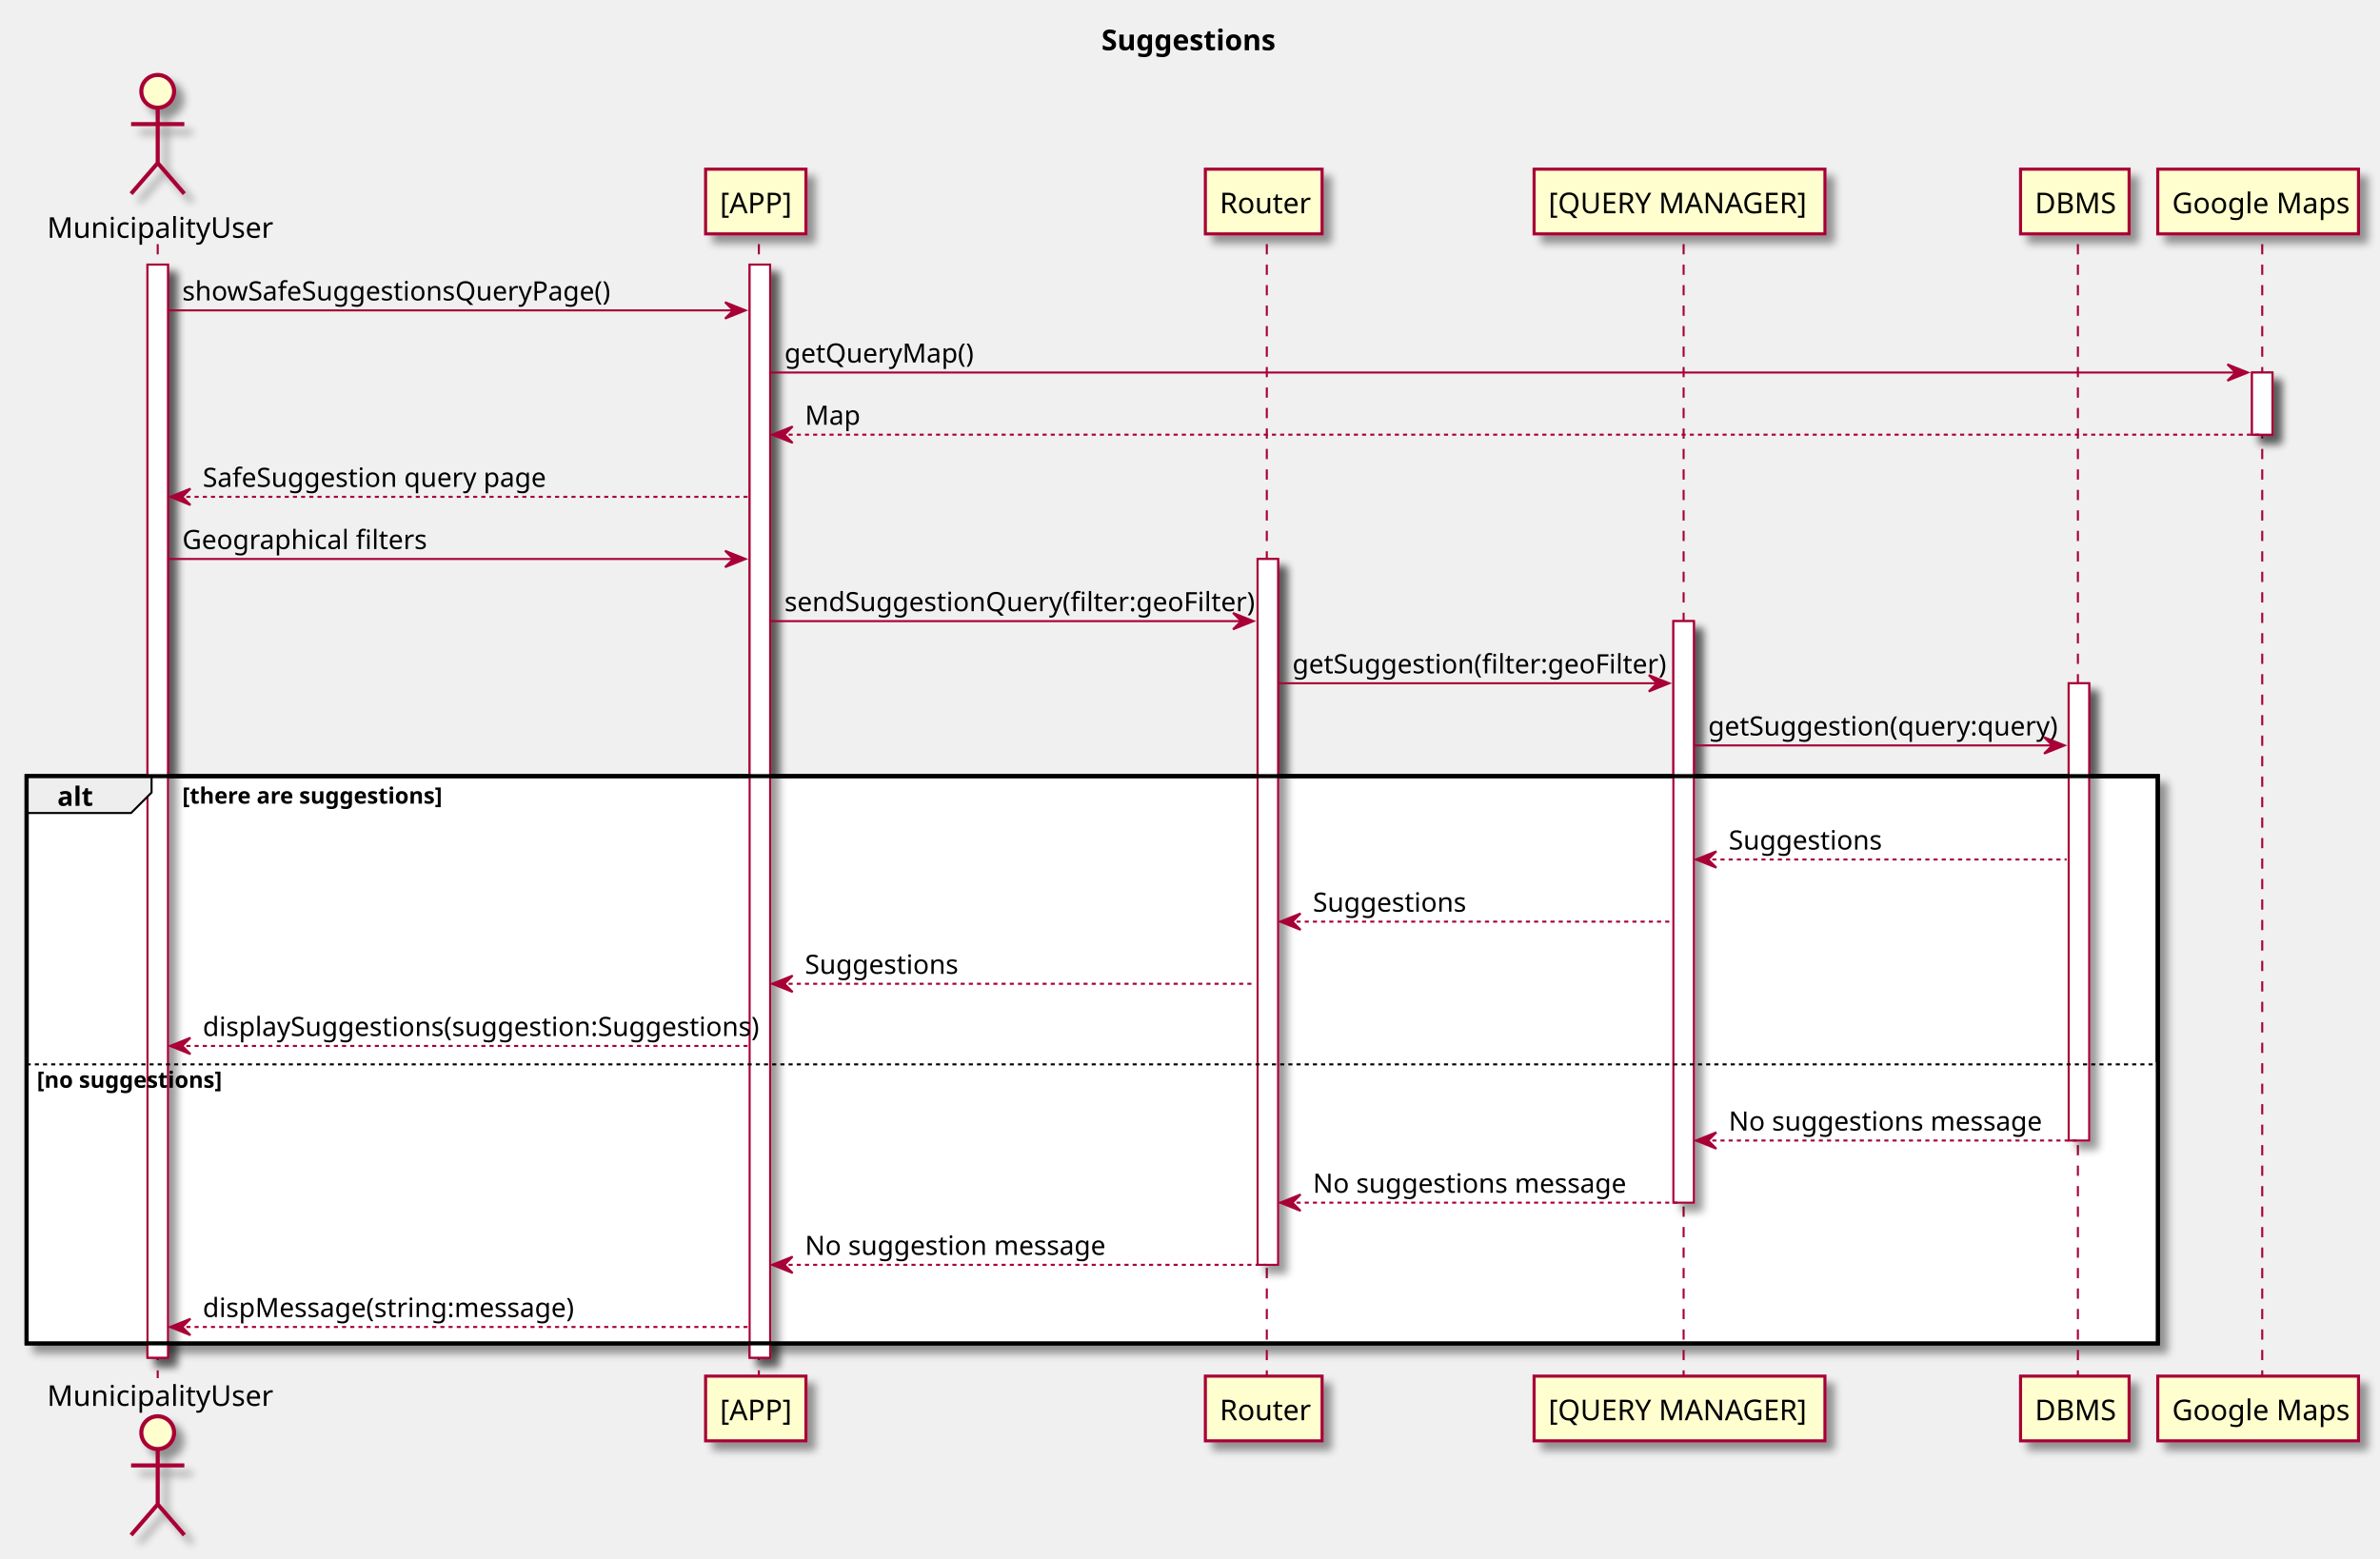
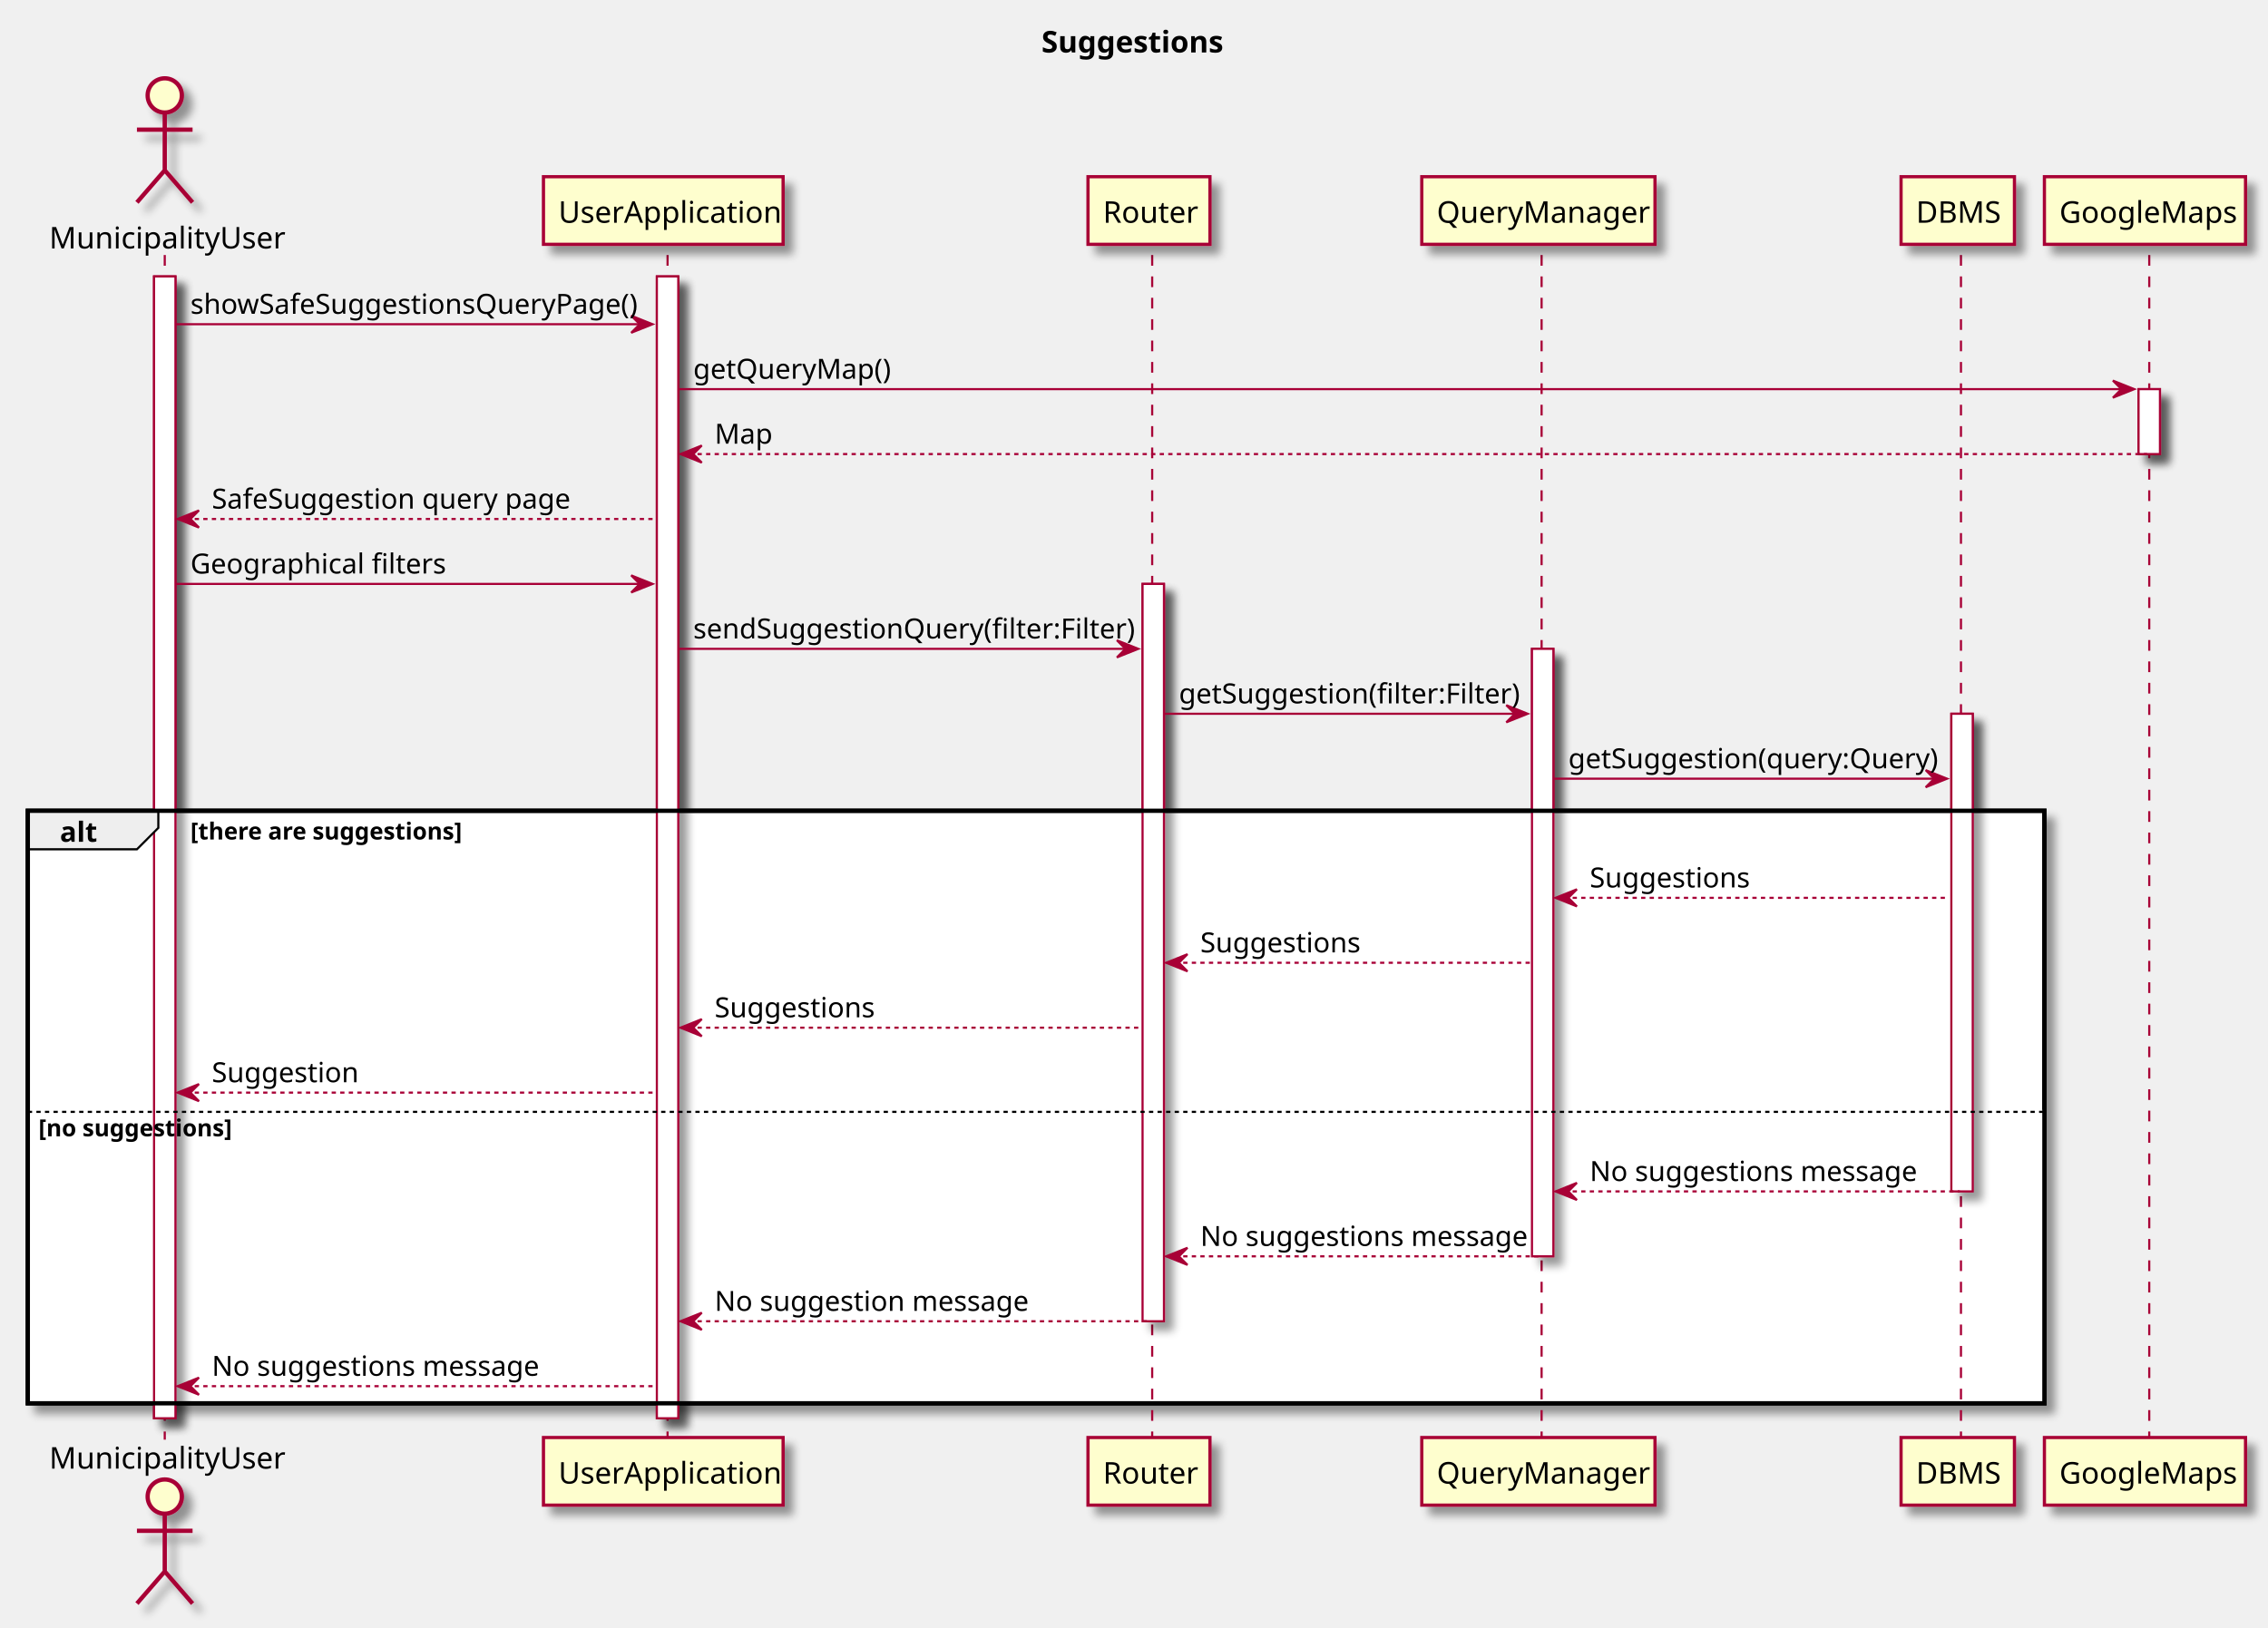
- <svg xmlns="http://www.w3.org/2000/svg" contentScriptType="application/ecmascript" contentStyleType="text/css" height="761px" preserveAspectRatio="none" style="width:1162px;height:761px;" version="1.1" viewBox="0 0 1162 761" width="1162px" zoomAndPan="magnify">
+ <svg xmlns="http://www.w3.org/2000/svg" contentScriptType="application/ecmascript" contentStyleType="text/css" height="761px" preserveAspectRatio="none" style="width:1060px;height:761px;" version="1.1" viewBox="0 0 1060 761" width="1060px" zoomAndPan="magnify">
  <defs>
-     <filter height="300%" id="f1om65harhmuj8" width="300%" x="-1" y="-1">
+     <filter height="300%" id="fxfr1ccp8wa2m" width="300%" x="-1" y="-1">
      <feGaussianBlur result="blurOut" stdDeviation="2.0" />
      <feColorMatrix in="blurOut" result="blurOut2" type="matrix" values="0 0 0 0 0 0 0 0 0 0 0 0 0 0 0 0 0 0 .4 0" />
      <feOffset dx="4.0" dy="4.0" in="blurOut2" result="blurOut3" />
      <feBlend in="SourceGraphic" in2="blurOut3" mode="normal" />
    </filter>
  </defs>
  <g>
-     <text fill="#000000" font-family="sans-serif" font-size="14" font-weight="bold" lengthAdjust="spacingAndGlyphs" textLength="88" x="537.75" y="24.533">Suggestions</text>
-     <rect fill="#FFFFFF" filter="url(#f1om65harhmuj8)" height="533.812" style="stroke: #A80036; stroke-width: 1.0;" width="10" x="72" y="129.219" />
-     <rect fill="#FFFFFF" filter="url(#f1om65harhmuj8)" height="533.812" style="stroke: #A80036; stroke-width: 1.0;" width="10" x="366" y="129.219" />
-     <rect fill="#FFFFFF" filter="url(#f1om65harhmuj8)" height="344.703" style="stroke: #A80036; stroke-width: 1.0;" width="10" x="614" y="272.977" />
-     <rect fill="#FFFFFF" filter="url(#f1om65harhmuj8)" height="284" style="stroke: #A80036; stroke-width: 1.0;" width="10" x="817" y="303.328" />
-     <rect fill="#FFFFFF" filter="url(#f1om65harhmuj8)" height="223.297" style="stroke: #A80036; stroke-width: 1.0;" width="10" x="1010" y="333.68" />
-     <rect fill="#FFFFFF" filter="url(#f1om65harhmuj8)" height="30.352" style="stroke: #A80036; stroke-width: 1.0;" width="10" x="1099.5" y="181.922" />
-     <rect fill="#FFFFFF" filter="url(#f1om65harhmuj8)" height="277" style="stroke: #000000; stroke-width: 2.0;" width="1040.5" x="13" y="379.031" />
-     <rect fill="#FFFFFF" height="137.242" style="stroke: none; stroke-width: 1.0;" width="1040.5" x="13" y="518.789" />
+     <text fill="#000000" font-family="sans-serif" font-size="14" font-weight="bold" lengthAdjust="spacingAndGlyphs" textLength="88" x="486.75" y="24.533">Suggestions</text>
+     <rect fill="#FFFFFF" filter="url(#fxfr1ccp8wa2m)" height="533.812" style="stroke: #A80036; stroke-width: 1.0;" width="10" x="72" y="129.219" />
+     <rect fill="#FFFFFF" filter="url(#fxfr1ccp8wa2m)" height="533.812" style="stroke: #A80036; stroke-width: 1.0;" width="10" x="307" y="129.219" />
+     <rect fill="#FFFFFF" filter="url(#fxfr1ccp8wa2m)" height="344.703" style="stroke: #A80036; stroke-width: 1.0;" width="10" x="534" y="272.977" />
+     <rect fill="#FFFFFF" filter="url(#fxfr1ccp8wa2m)" height="284" style="stroke: #A80036; stroke-width: 1.0;" width="10" x="716" y="303.328" />
+     <rect fill="#FFFFFF" filter="url(#fxfr1ccp8wa2m)" height="223.297" style="stroke: #A80036; stroke-width: 1.0;" width="10" x="912" y="333.68" />
+     <rect fill="#FFFFFF" filter="url(#fxfr1ccp8wa2m)" height="30.352" style="stroke: #A80036; stroke-width: 1.0;" width="10" x="999.5" y="181.922" />
+     <rect fill="#FFFFFF" filter="url(#fxfr1ccp8wa2m)" height="277" style="stroke: #000000; stroke-width: 2.0;" width="942.5" x="13" y="379.031" />
+     <rect fill="#FFFFFF" height="137.242" style="stroke: none; stroke-width: 1.0;" width="942.5" x="13" y="518.789" />
    <line style="stroke: #A80036; stroke-width: 1.0; stroke-dasharray: 5.0,5.0;" x1="77" x2="77" y1="119.219" y2="673.031" />
-     <line style="stroke: #A80036; stroke-width: 1.0; stroke-dasharray: 5.0,5.0;" x1="370.5" x2="370.5" y1="119.219" y2="673.031" />
-     <line style="stroke: #A80036; stroke-width: 1.0; stroke-dasharray: 5.0,5.0;" x1="618.5" x2="618.5" y1="119.219" y2="673.031" />
-     <line style="stroke: #A80036; stroke-width: 1.0; stroke-dasharray: 5.0,5.0;" x1="822" x2="822" y1="119.219" y2="673.031" />
-     <line style="stroke: #A80036; stroke-width: 1.0; stroke-dasharray: 5.0,5.0;" x1="1014.5" x2="1014.5" y1="119.219" y2="673.031" />
-     <line style="stroke: #A80036; stroke-width: 1.0; stroke-dasharray: 5.0,5.0;" x1="1104.5" x2="1104.5" y1="119.219" y2="673.031" />
+     <line style="stroke: #A80036; stroke-width: 1.0; stroke-dasharray: 5.0,5.0;" x1="312" x2="312" y1="119.219" y2="673.031" />
+     <line style="stroke: #A80036; stroke-width: 1.0; stroke-dasharray: 5.0,5.0;" x1="538.5" x2="538.5" y1="119.219" y2="673.031" />
+     <line style="stroke: #A80036; stroke-width: 1.0; stroke-dasharray: 5.0,5.0;" x1="720.5" x2="720.5" y1="119.219" y2="673.031" />
+     <line style="stroke: #A80036; stroke-width: 1.0; stroke-dasharray: 5.0,5.0;" x1="916.5" x2="916.5" y1="119.219" y2="673.031" />
+     <line style="stroke: #A80036; stroke-width: 1.0; stroke-dasharray: 5.0,5.0;" x1="1004.5" x2="1004.5" y1="119.219" y2="673.031" />
    <text fill="#000000" font-family="sans-serif" font-size="14" lengthAdjust="spacingAndGlyphs" textLength="102" x="23" y="116.143">MunicipalityUser</text>
-     <ellipse cx="77" cy="44.609" fill="#FEFECE" filter="url(#f1om65harhmuj8)" rx="8" ry="8" style="stroke: #A80036; stroke-width: 2.0;" />
-     <path d="M77,52.609 L77,79.609 M64,60.609 L90,60.609 M77,79.609 L64,94.609 M77,79.609 L90,94.609 " fill="none" filter="url(#f1om65harhmuj8)" style="stroke: #A80036; stroke-width: 2.0;" />
+     <ellipse cx="77" cy="44.609" fill="#FEFECE" filter="url(#fxfr1ccp8wa2m)" rx="8" ry="8" style="stroke: #A80036; stroke-width: 2.0;" />
+     <path d="M77,52.609 L77,79.609 M64,60.609 L90,60.609 M77,79.609 L64,94.609 M77,79.609 L90,94.609 " fill="none" filter="url(#fxfr1ccp8wa2m)" style="stroke: #A80036; stroke-width: 2.0;" />
    <text fill="#000000" font-family="sans-serif" font-size="14" lengthAdjust="spacingAndGlyphs" textLength="102" x="23" y="686.564">MunicipalityUser</text>
-     <ellipse cx="77" cy="699.641" fill="#FEFECE" filter="url(#f1om65harhmuj8)" rx="8" ry="8" style="stroke: #A80036; stroke-width: 2.0;" />
-     <path d="M77,707.641 L77,734.641 M64,715.641 L90,715.641 M77,734.641 L64,749.641 M77,734.641 L90,749.641 " fill="none" filter="url(#f1om65harhmuj8)" style="stroke: #A80036; stroke-width: 2.0;" />
-     <rect fill="#FEFECE" filter="url(#f1om65harhmuj8)" height="31.609" style="stroke: #A80036; stroke-width: 1.5;" width="49" x="344.5" y="82.609" />
-     <text fill="#000000" font-family="sans-serif" font-size="14" lengthAdjust="spacingAndGlyphs" textLength="35" x="351.5" y="104.143">[APP]</text>
-     <rect fill="#FEFECE" filter="url(#f1om65harhmuj8)" height="31.609" style="stroke: #A80036; stroke-width: 1.5;" width="49" x="344.5" y="672.031" />
-     <text fill="#000000" font-family="sans-serif" font-size="14" lengthAdjust="spacingAndGlyphs" textLength="35" x="351.5" y="693.564">[APP]</text>
-     <rect fill="#FEFECE" filter="url(#f1om65harhmuj8)" height="31.609" style="stroke: #A80036; stroke-width: 1.5;" width="57" x="588.5" y="82.609" />
-     <text fill="#000000" font-family="sans-serif" font-size="14" lengthAdjust="spacingAndGlyphs" textLength="43" x="595.5" y="104.143">Router</text>
-     <rect fill="#FEFECE" filter="url(#f1om65harhmuj8)" height="31.609" style="stroke: #A80036; stroke-width: 1.5;" width="57" x="588.5" y="672.031" />
-     <text fill="#000000" font-family="sans-serif" font-size="14" lengthAdjust="spacingAndGlyphs" textLength="43" x="595.5" y="693.564">Router</text>
-     <rect fill="#FEFECE" filter="url(#f1om65harhmuj8)" height="31.609" style="stroke: #A80036; stroke-width: 1.5;" width="142" x="749" y="82.609" />
-     <text fill="#000000" font-family="sans-serif" font-size="14" lengthAdjust="spacingAndGlyphs" textLength="128" x="756" y="104.143">[QUERY MANAGER]</text>
-     <rect fill="#FEFECE" filter="url(#f1om65harhmuj8)" height="31.609" style="stroke: #A80036; stroke-width: 1.5;" width="142" x="749" y="672.031" />
-     <text fill="#000000" font-family="sans-serif" font-size="14" lengthAdjust="spacingAndGlyphs" textLength="128" x="756" y="693.564">[QUERY MANAGER]</text>
-     <rect fill="#FEFECE" filter="url(#f1om65harhmuj8)" height="31.609" style="stroke: #A80036; stroke-width: 1.5;" width="53" x="986.5" y="82.609" />
-     <text fill="#000000" font-family="sans-serif" font-size="14" lengthAdjust="spacingAndGlyphs" textLength="39" x="993.5" y="104.143">DBMS</text>
-     <rect fill="#FEFECE" filter="url(#f1om65harhmuj8)" height="31.609" style="stroke: #A80036; stroke-width: 1.5;" width="53" x="986.5" y="672.031" />
-     <text fill="#000000" font-family="sans-serif" font-size="14" lengthAdjust="spacingAndGlyphs" textLength="39" x="993.5" y="693.564">DBMS</text>
-     <rect fill="#FEFECE" filter="url(#f1om65harhmuj8)" height="31.609" style="stroke: #A80036; stroke-width: 1.5;" width="98" x="1053.5" y="82.609" />
-     <text fill="#000000" font-family="sans-serif" font-size="14" lengthAdjust="spacingAndGlyphs" textLength="84" x="1060.5" y="104.143">Google Maps</text>
-     <rect fill="#FEFECE" filter="url(#f1om65harhmuj8)" height="31.609" style="stroke: #A80036; stroke-width: 1.5;" width="98" x="1053.5" y="672.031" />
-     <text fill="#000000" font-family="sans-serif" font-size="14" lengthAdjust="spacingAndGlyphs" textLength="84" x="1060.5" y="693.564">Google Maps</text>
-     <rect fill="#FFFFFF" filter="url(#f1om65harhmuj8)" height="533.812" style="stroke: #A80036; stroke-width: 1.0;" width="10" x="72" y="129.219" />
-     <rect fill="#FFFFFF" filter="url(#f1om65harhmuj8)" height="533.812" style="stroke: #A80036; stroke-width: 1.0;" width="10" x="366" y="129.219" />
-     <rect fill="#FFFFFF" filter="url(#f1om65harhmuj8)" height="344.703" style="stroke: #A80036; stroke-width: 1.0;" width="10" x="614" y="272.977" />
-     <rect fill="#FFFFFF" filter="url(#f1om65harhmuj8)" height="284" style="stroke: #A80036; stroke-width: 1.0;" width="10" x="817" y="303.328" />
-     <rect fill="#FFFFFF" filter="url(#f1om65harhmuj8)" height="223.297" style="stroke: #A80036; stroke-width: 1.0;" width="10" x="1010" y="333.68" />
-     <rect fill="#FFFFFF" filter="url(#f1om65harhmuj8)" height="30.352" style="stroke: #A80036; stroke-width: 1.0;" width="10" x="1099.5" y="181.922" />
-     <polygon fill="#A80036" points="354,147.57,364,151.57,354,155.57,358,151.57" style="stroke: #A80036; stroke-width: 1.0;" />
-     <line style="stroke: #A80036; stroke-width: 1.0;" x1="82" x2="360" y1="151.57" y2="151.57" />
+     <ellipse cx="77" cy="699.641" fill="#FEFECE" filter="url(#fxfr1ccp8wa2m)" rx="8" ry="8" style="stroke: #A80036; stroke-width: 2.0;" />
+     <path d="M77,707.641 L77,734.641 M64,715.641 L90,715.641 M77,734.641 L64,749.641 M77,734.641 L90,749.641 " fill="none" filter="url(#fxfr1ccp8wa2m)" style="stroke: #A80036; stroke-width: 2.0;" />
+     <rect fill="#FEFECE" filter="url(#fxfr1ccp8wa2m)" height="31.609" style="stroke: #A80036; stroke-width: 1.5;" width="112" x="254" y="82.609" />
+     <text fill="#000000" font-family="sans-serif" font-size="14" lengthAdjust="spacingAndGlyphs" textLength="98" x="261" y="104.143">UserApplication</text>
+     <rect fill="#FEFECE" filter="url(#fxfr1ccp8wa2m)" height="31.609" style="stroke: #A80036; stroke-width: 1.5;" width="112" x="254" y="672.031" />
+     <text fill="#000000" font-family="sans-serif" font-size="14" lengthAdjust="spacingAndGlyphs" textLength="98" x="261" y="693.564">UserApplication</text>
+     <rect fill="#FEFECE" filter="url(#fxfr1ccp8wa2m)" height="31.609" style="stroke: #A80036; stroke-width: 1.5;" width="57" x="508.5" y="82.609" />
+     <text fill="#000000" font-family="sans-serif" font-size="14" lengthAdjust="spacingAndGlyphs" textLength="43" x="515.5" y="104.143">Router</text>
+     <rect fill="#FEFECE" filter="url(#fxfr1ccp8wa2m)" height="31.609" style="stroke: #A80036; stroke-width: 1.5;" width="57" x="508.5" y="672.031" />
+     <text fill="#000000" font-family="sans-serif" font-size="14" lengthAdjust="spacingAndGlyphs" textLength="43" x="515.5" y="693.564">Router</text>
+     <rect fill="#FEFECE" filter="url(#fxfr1ccp8wa2m)" height="31.609" style="stroke: #A80036; stroke-width: 1.5;" width="109" x="664.5" y="82.609" />
+     <text fill="#000000" font-family="sans-serif" font-size="14" lengthAdjust="spacingAndGlyphs" textLength="95" x="671.5" y="104.143">QueryManager</text>
+     <rect fill="#FEFECE" filter="url(#fxfr1ccp8wa2m)" height="31.609" style="stroke: #A80036; stroke-width: 1.5;" width="109" x="664.5" y="672.031" />
+     <text fill="#000000" font-family="sans-serif" font-size="14" lengthAdjust="spacingAndGlyphs" textLength="95" x="671.5" y="693.564">QueryManager</text>
+     <rect fill="#FEFECE" filter="url(#fxfr1ccp8wa2m)" height="31.609" style="stroke: #A80036; stroke-width: 1.5;" width="53" x="888.5" y="82.609" />
+     <text fill="#000000" font-family="sans-serif" font-size="14" lengthAdjust="spacingAndGlyphs" textLength="39" x="895.5" y="104.143">DBMS</text>
+     <rect fill="#FEFECE" filter="url(#fxfr1ccp8wa2m)" height="31.609" style="stroke: #A80036; stroke-width: 1.5;" width="53" x="888.5" y="672.031" />
+     <text fill="#000000" font-family="sans-serif" font-size="14" lengthAdjust="spacingAndGlyphs" textLength="39" x="895.5" y="693.564">DBMS</text>
+     <rect fill="#FEFECE" filter="url(#fxfr1ccp8wa2m)" height="31.609" style="stroke: #A80036; stroke-width: 1.5;" width="94" x="955.5" y="82.609" />
+     <text fill="#000000" font-family="sans-serif" font-size="14" lengthAdjust="spacingAndGlyphs" textLength="80" x="962.5" y="104.143">GoogleMaps</text>
+     <rect fill="#FEFECE" filter="url(#fxfr1ccp8wa2m)" height="31.609" style="stroke: #A80036; stroke-width: 1.5;" width="94" x="955.5" y="672.031" />
+     <text fill="#000000" font-family="sans-serif" font-size="14" lengthAdjust="spacingAndGlyphs" textLength="80" x="962.5" y="693.564">GoogleMaps</text>
+     <rect fill="#FFFFFF" filter="url(#fxfr1ccp8wa2m)" height="533.812" style="stroke: #A80036; stroke-width: 1.0;" width="10" x="72" y="129.219" />
+     <rect fill="#FFFFFF" filter="url(#fxfr1ccp8wa2m)" height="533.812" style="stroke: #A80036; stroke-width: 1.0;" width="10" x="307" y="129.219" />
+     <rect fill="#FFFFFF" filter="url(#fxfr1ccp8wa2m)" height="344.703" style="stroke: #A80036; stroke-width: 1.0;" width="10" x="534" y="272.977" />
+     <rect fill="#FFFFFF" filter="url(#fxfr1ccp8wa2m)" height="284" style="stroke: #A80036; stroke-width: 1.0;" width="10" x="716" y="303.328" />
+     <rect fill="#FFFFFF" filter="url(#fxfr1ccp8wa2m)" height="223.297" style="stroke: #A80036; stroke-width: 1.0;" width="10" x="912" y="333.68" />
+     <rect fill="#FFFFFF" filter="url(#fxfr1ccp8wa2m)" height="30.352" style="stroke: #A80036; stroke-width: 1.0;" width="10" x="999.5" y="181.922" />
+     <polygon fill="#A80036" points="295,147.57,305,151.57,295,155.57,299,151.57" style="stroke: #A80036; stroke-width: 1.0;" />
+     <line style="stroke: #A80036; stroke-width: 1.0;" x1="82" x2="301" y1="151.57" y2="151.57" />
    <text fill="#000000" font-family="sans-serif" font-size="13" lengthAdjust="spacingAndGlyphs" textLength="201" x="89" y="146.714">showSafeSuggestionsQueryPage()</text>
-     <polygon fill="#A80036" points="1087.5,177.922,1097.5,181.922,1087.5,185.922,1091.5,181.922" style="stroke: #A80036; stroke-width: 1.0;" />
-     <line style="stroke: #A80036; stroke-width: 1.0;" x1="376" x2="1093.5" y1="181.922" y2="181.922" />
-     <text fill="#000000" font-family="sans-serif" font-size="13" lengthAdjust="spacingAndGlyphs" textLength="86" x="383" y="177.065">getQueryMap()</text>
-     <polygon fill="#A80036" points="387,208.273,377,212.273,387,216.273,383,212.273" style="stroke: #A80036; stroke-width: 1.0;" />
-     <line style="stroke: #A80036; stroke-width: 1.0; stroke-dasharray: 2.0,2.0;" x1="381" x2="1103.5" y1="212.273" y2="212.273" />
-     <text fill="#000000" font-family="sans-serif" font-size="13" lengthAdjust="spacingAndGlyphs" textLength="25" x="393" y="207.417">Map</text>
+     <polygon fill="#A80036" points="987.5,177.922,997.5,181.922,987.5,185.922,991.5,181.922" style="stroke: #A80036; stroke-width: 1.0;" />
+     <line style="stroke: #A80036; stroke-width: 1.0;" x1="317" x2="993.5" y1="181.922" y2="181.922" />
+     <text fill="#000000" font-family="sans-serif" font-size="13" lengthAdjust="spacingAndGlyphs" textLength="86" x="324" y="177.065">getQueryMap()</text>
+     <polygon fill="#A80036" points="328,208.273,318,212.273,328,216.273,324,212.273" style="stroke: #A80036; stroke-width: 1.0;" />
+     <line style="stroke: #A80036; stroke-width: 1.0; stroke-dasharray: 2.0,2.0;" x1="322" x2="1003.5" y1="212.273" y2="212.273" />
+     <text fill="#000000" font-family="sans-serif" font-size="13" lengthAdjust="spacingAndGlyphs" textLength="25" x="334" y="207.417">Map</text>
    <polygon fill="#A80036" points="93,238.625,83,242.625,93,246.625,89,242.625" style="stroke: #A80036; stroke-width: 1.0;" />
-     <line style="stroke: #A80036; stroke-width: 1.0; stroke-dasharray: 2.0,2.0;" x1="87" x2="365" y1="242.625" y2="242.625" />
+     <line style="stroke: #A80036; stroke-width: 1.0; stroke-dasharray: 2.0,2.0;" x1="87" x2="306" y1="242.625" y2="242.625" />
    <text fill="#000000" font-family="sans-serif" font-size="13" lengthAdjust="spacingAndGlyphs" textLength="159" x="99" y="237.769">SafeSuggestion query page</text>
-     <polygon fill="#A80036" points="354,268.977,364,272.977,354,276.977,358,272.977" style="stroke: #A80036; stroke-width: 1.0;" />
-     <line style="stroke: #A80036; stroke-width: 1.0;" x1="82" x2="360" y1="272.977" y2="272.977" />
+     <polygon fill="#A80036" points="295,268.977,305,272.977,295,276.977,299,272.977" style="stroke: #A80036; stroke-width: 1.0;" />
+     <line style="stroke: #A80036; stroke-width: 1.0;" x1="82" x2="301" y1="272.977" y2="272.977" />
    <text fill="#000000" font-family="sans-serif" font-size="13" lengthAdjust="spacingAndGlyphs" textLength="111" x="89" y="268.12">Geographical filters</text>
-     <polygon fill="#A80036" points="602,299.328,612,303.328,602,307.328,606,303.328" style="stroke: #A80036; stroke-width: 1.0;" />
-     <line style="stroke: #A80036; stroke-width: 1.0;" x1="376" x2="608" y1="303.328" y2="303.328" />
-     <text fill="#000000" font-family="sans-serif" font-size="13" lengthAdjust="spacingAndGlyphs" textLength="214" x="383" y="298.472">sendSuggestionQuery(filter:geoFilter)</text>
-     <polygon fill="#A80036" points="805,329.68,815,333.68,805,337.68,809,333.68" style="stroke: #A80036; stroke-width: 1.0;" />
-     <line style="stroke: #A80036; stroke-width: 1.0;" x1="624" x2="811" y1="333.68" y2="333.68" />
-     <text fill="#000000" font-family="sans-serif" font-size="13" lengthAdjust="spacingAndGlyphs" textLength="169" x="631" y="328.823">getSuggestion(filter:geoFilter)</text>
-     <polygon fill="#A80036" points="998,360.031,1008,364.031,998,368.031,1002,364.031" style="stroke: #A80036; stroke-width: 1.0;" />
-     <line style="stroke: #A80036; stroke-width: 1.0;" x1="827" x2="1004" y1="364.031" y2="364.031" />
-     <text fill="#000000" font-family="sans-serif" font-size="13" lengthAdjust="spacingAndGlyphs" textLength="159" x="834" y="359.175">getSuggestion(query:query)</text>
+     <polygon fill="#A80036" points="522,299.328,532,303.328,522,307.328,526,303.328" style="stroke: #A80036; stroke-width: 1.0;" />
+     <line style="stroke: #A80036; stroke-width: 1.0;" x1="317" x2="528" y1="303.328" y2="303.328" />
+     <text fill="#000000" font-family="sans-serif" font-size="13" lengthAdjust="spacingAndGlyphs" textLength="193" x="324" y="298.472">sendSuggestionQuery(filter:Filter)</text>
+     <polygon fill="#A80036" points="704,329.68,714,333.68,704,337.68,708,333.68" style="stroke: #A80036; stroke-width: 1.0;" />
+     <line style="stroke: #A80036; stroke-width: 1.0;" x1="544" x2="710" y1="333.68" y2="333.68" />
+     <text fill="#000000" font-family="sans-serif" font-size="13" lengthAdjust="spacingAndGlyphs" textLength="148" x="551" y="328.823">getSuggestion(filter:Filter)</text>
+     <polygon fill="#A80036" points="900,360.031,910,364.031,900,368.031,904,364.031" style="stroke: #A80036; stroke-width: 1.0;" />
+     <line style="stroke: #A80036; stroke-width: 1.0;" x1="726" x2="906" y1="364.031" y2="364.031" />
+     <text fill="#000000" font-family="sans-serif" font-size="13" lengthAdjust="spacingAndGlyphs" textLength="162" x="733" y="359.175">getSuggestion(query:Query)</text>
    <path d="M13,379.031 L74,379.031 L74,387.031 L64,397.031 L13,397.031 L13,379.031 " fill="#EEEEEE" style="stroke: #000000; stroke-width: 1.0;" />
-     <rect fill="none" height="277" style="stroke: #000000; stroke-width: 2.0;" width="1040.5" x="13" y="379.031" />
+     <rect fill="none" height="277" style="stroke: #000000; stroke-width: 2.0;" width="942.5" x="13" y="379.031" />
    <text fill="#000000" font-family="sans-serif" font-size="13" font-weight="bold" lengthAdjust="spacingAndGlyphs" textLength="16" x="28" y="393.526">alt</text>
    <text fill="#000000" font-family="sans-serif" font-size="11" font-weight="bold" lengthAdjust="spacingAndGlyphs" textLength="132" x="89" y="392.45">[there are suggestions]</text>
-     <polygon fill="#A80036" points="838,415.734,828,419.734,838,423.734,834,419.734" style="stroke: #A80036; stroke-width: 1.0;" />
-     <line style="stroke: #A80036; stroke-width: 1.0; stroke-dasharray: 2.0,2.0;" x1="832" x2="1009" y1="419.734" y2="419.734" />
-     <text fill="#000000" font-family="sans-serif" font-size="13" lengthAdjust="spacingAndGlyphs" textLength="72" x="844" y="414.878">Suggestions</text>
-     <polygon fill="#A80036" points="635,446.086,625,450.086,635,454.086,631,450.086" style="stroke: #A80036; stroke-width: 1.0;" />
-     <line style="stroke: #A80036; stroke-width: 1.0; stroke-dasharray: 2.0,2.0;" x1="629" x2="816" y1="450.086" y2="450.086" />
-     <text fill="#000000" font-family="sans-serif" font-size="13" lengthAdjust="spacingAndGlyphs" textLength="72" x="641" y="445.229">Suggestions</text>
-     <polygon fill="#A80036" points="387,476.438,377,480.438,387,484.438,383,480.438" style="stroke: #A80036; stroke-width: 1.0;" />
-     <line style="stroke: #A80036; stroke-width: 1.0; stroke-dasharray: 2.0,2.0;" x1="381" x2="613" y1="480.438" y2="480.438" />
-     <text fill="#000000" font-family="sans-serif" font-size="13" lengthAdjust="spacingAndGlyphs" textLength="72" x="393" y="475.581">Suggestions</text>
+     <polygon fill="#A80036" points="737,415.734,727,419.734,737,423.734,733,419.734" style="stroke: #A80036; stroke-width: 1.0;" />
+     <line style="stroke: #A80036; stroke-width: 1.0; stroke-dasharray: 2.0,2.0;" x1="731" x2="911" y1="419.734" y2="419.734" />
+     <text fill="#000000" font-family="sans-serif" font-size="13" lengthAdjust="spacingAndGlyphs" textLength="72" x="743" y="414.878">Suggestions</text>
+     <polygon fill="#A80036" points="555,446.086,545,450.086,555,454.086,551,450.086" style="stroke: #A80036; stroke-width: 1.0;" />
+     <line style="stroke: #A80036; stroke-width: 1.0; stroke-dasharray: 2.0,2.0;" x1="549" x2="715" y1="450.086" y2="450.086" />
+     <text fill="#000000" font-family="sans-serif" font-size="13" lengthAdjust="spacingAndGlyphs" textLength="72" x="561" y="445.229">Suggestions</text>
+     <polygon fill="#A80036" points="328,476.438,318,480.438,328,484.438,324,480.438" style="stroke: #A80036; stroke-width: 1.0;" />
+     <line style="stroke: #A80036; stroke-width: 1.0; stroke-dasharray: 2.0,2.0;" x1="322" x2="533" y1="480.438" y2="480.438" />
+     <text fill="#000000" font-family="sans-serif" font-size="13" lengthAdjust="spacingAndGlyphs" textLength="72" x="334" y="475.581">Suggestions</text>
    <polygon fill="#A80036" points="93,506.789,83,510.789,93,514.789,89,510.789" style="stroke: #A80036; stroke-width: 1.0;" />
-     <line style="stroke: #A80036; stroke-width: 1.0; stroke-dasharray: 2.0,2.0;" x1="87" x2="365" y1="510.789" y2="510.789" />
-     <text fill="#000000" font-family="sans-serif" font-size="13" lengthAdjust="spacingAndGlyphs" textLength="260" x="99" y="505.933">displaySuggestions(suggestion:Suggestions)</text>
-     <line style="stroke: #000000; stroke-width: 1.0; stroke-dasharray: 2.0,2.0;" x1="13" x2="1053.5" y1="519.789" y2="519.789" />
+     <line style="stroke: #A80036; stroke-width: 1.0; stroke-dasharray: 2.0,2.0;" x1="87" x2="306" y1="510.789" y2="510.789" />
+     <text fill="#000000" font-family="sans-serif" font-size="13" lengthAdjust="spacingAndGlyphs" textLength="65" x="99" y="505.933">Suggestion</text>
+     <line style="stroke: #000000; stroke-width: 1.0; stroke-dasharray: 2.0,2.0;" x1="13" x2="955.5" y1="519.789" y2="519.789" />
    <text fill="#000000" font-family="sans-serif" font-size="11" font-weight="bold" lengthAdjust="spacingAndGlyphs" textLength="95" x="18" y="531.208">[no suggestions]</text>
-     <polygon fill="#A80036" points="838,552.977,828,556.977,838,560.977,834,556.977" style="stroke: #A80036; stroke-width: 1.0;" />
-     <line style="stroke: #A80036; stroke-width: 1.0; stroke-dasharray: 2.0,2.0;" x1="832" x2="1014" y1="556.977" y2="556.977" />
-     <text fill="#000000" font-family="sans-serif" font-size="13" lengthAdjust="spacingAndGlyphs" textLength="147" x="844" y="552.12">No suggestions message</text>
-     <polygon fill="#A80036" points="635,583.328,625,587.328,635,591.328,631,587.328" style="stroke: #A80036; stroke-width: 1.0;" />
-     <line style="stroke: #A80036; stroke-width: 1.0; stroke-dasharray: 2.0,2.0;" x1="629" x2="821" y1="587.328" y2="587.328" />
-     <text fill="#000000" font-family="sans-serif" font-size="13" lengthAdjust="spacingAndGlyphs" textLength="147" x="641" y="582.472">No suggestions message</text>
-     <polygon fill="#A80036" points="387,613.68,377,617.68,387,621.68,383,617.68" style="stroke: #A80036; stroke-width: 1.0;" />
-     <line style="stroke: #A80036; stroke-width: 1.0; stroke-dasharray: 2.0,2.0;" x1="381" x2="618" y1="617.68" y2="617.68" />
-     <text fill="#000000" font-family="sans-serif" font-size="13" lengthAdjust="spacingAndGlyphs" textLength="140" x="393" y="612.823">No suggestion message</text>
+     <polygon fill="#A80036" points="737,552.977,727,556.977,737,560.977,733,556.977" style="stroke: #A80036; stroke-width: 1.0;" />
+     <line style="stroke: #A80036; stroke-width: 1.0; stroke-dasharray: 2.0,2.0;" x1="731" x2="916" y1="556.977" y2="556.977" />
+     <text fill="#000000" font-family="sans-serif" font-size="13" lengthAdjust="spacingAndGlyphs" textLength="147" x="743" y="552.12">No suggestions message</text>
+     <polygon fill="#A80036" points="555,583.328,545,587.328,555,591.328,551,587.328" style="stroke: #A80036; stroke-width: 1.0;" />
+     <line style="stroke: #A80036; stroke-width: 1.0; stroke-dasharray: 2.0,2.0;" x1="549" x2="720" y1="587.328" y2="587.328" />
+     <text fill="#000000" font-family="sans-serif" font-size="13" lengthAdjust="spacingAndGlyphs" textLength="147" x="561" y="582.472">No suggestions message</text>
+     <polygon fill="#A80036" points="328,613.68,318,617.68,328,621.68,324,617.68" style="stroke: #A80036; stroke-width: 1.0;" />
+     <line style="stroke: #A80036; stroke-width: 1.0; stroke-dasharray: 2.0,2.0;" x1="322" x2="538" y1="617.68" y2="617.68" />
+     <text fill="#000000" font-family="sans-serif" font-size="13" lengthAdjust="spacingAndGlyphs" textLength="140" x="334" y="612.823">No suggestion message</text>
    <polygon fill="#A80036" points="93,644.031,83,648.031,93,652.031,89,648.031" style="stroke: #A80036; stroke-width: 1.0;" />
-     <line style="stroke: #A80036; stroke-width: 1.0; stroke-dasharray: 2.0,2.0;" x1="87" x2="365" y1="648.031" y2="648.031" />
-     <text fill="#000000" font-family="sans-serif" font-size="13" lengthAdjust="spacingAndGlyphs" textLength="174" x="99" y="643.175">dispMessage(string:message)</text>
+     <line style="stroke: #A80036; stroke-width: 1.0; stroke-dasharray: 2.0,2.0;" x1="87" x2="306" y1="648.031" y2="648.031" />
+     <text fill="#000000" font-family="sans-serif" font-size="13" lengthAdjust="spacingAndGlyphs" textLength="147" x="99" y="643.175">No suggestions message</text>
  </g>
</svg>
